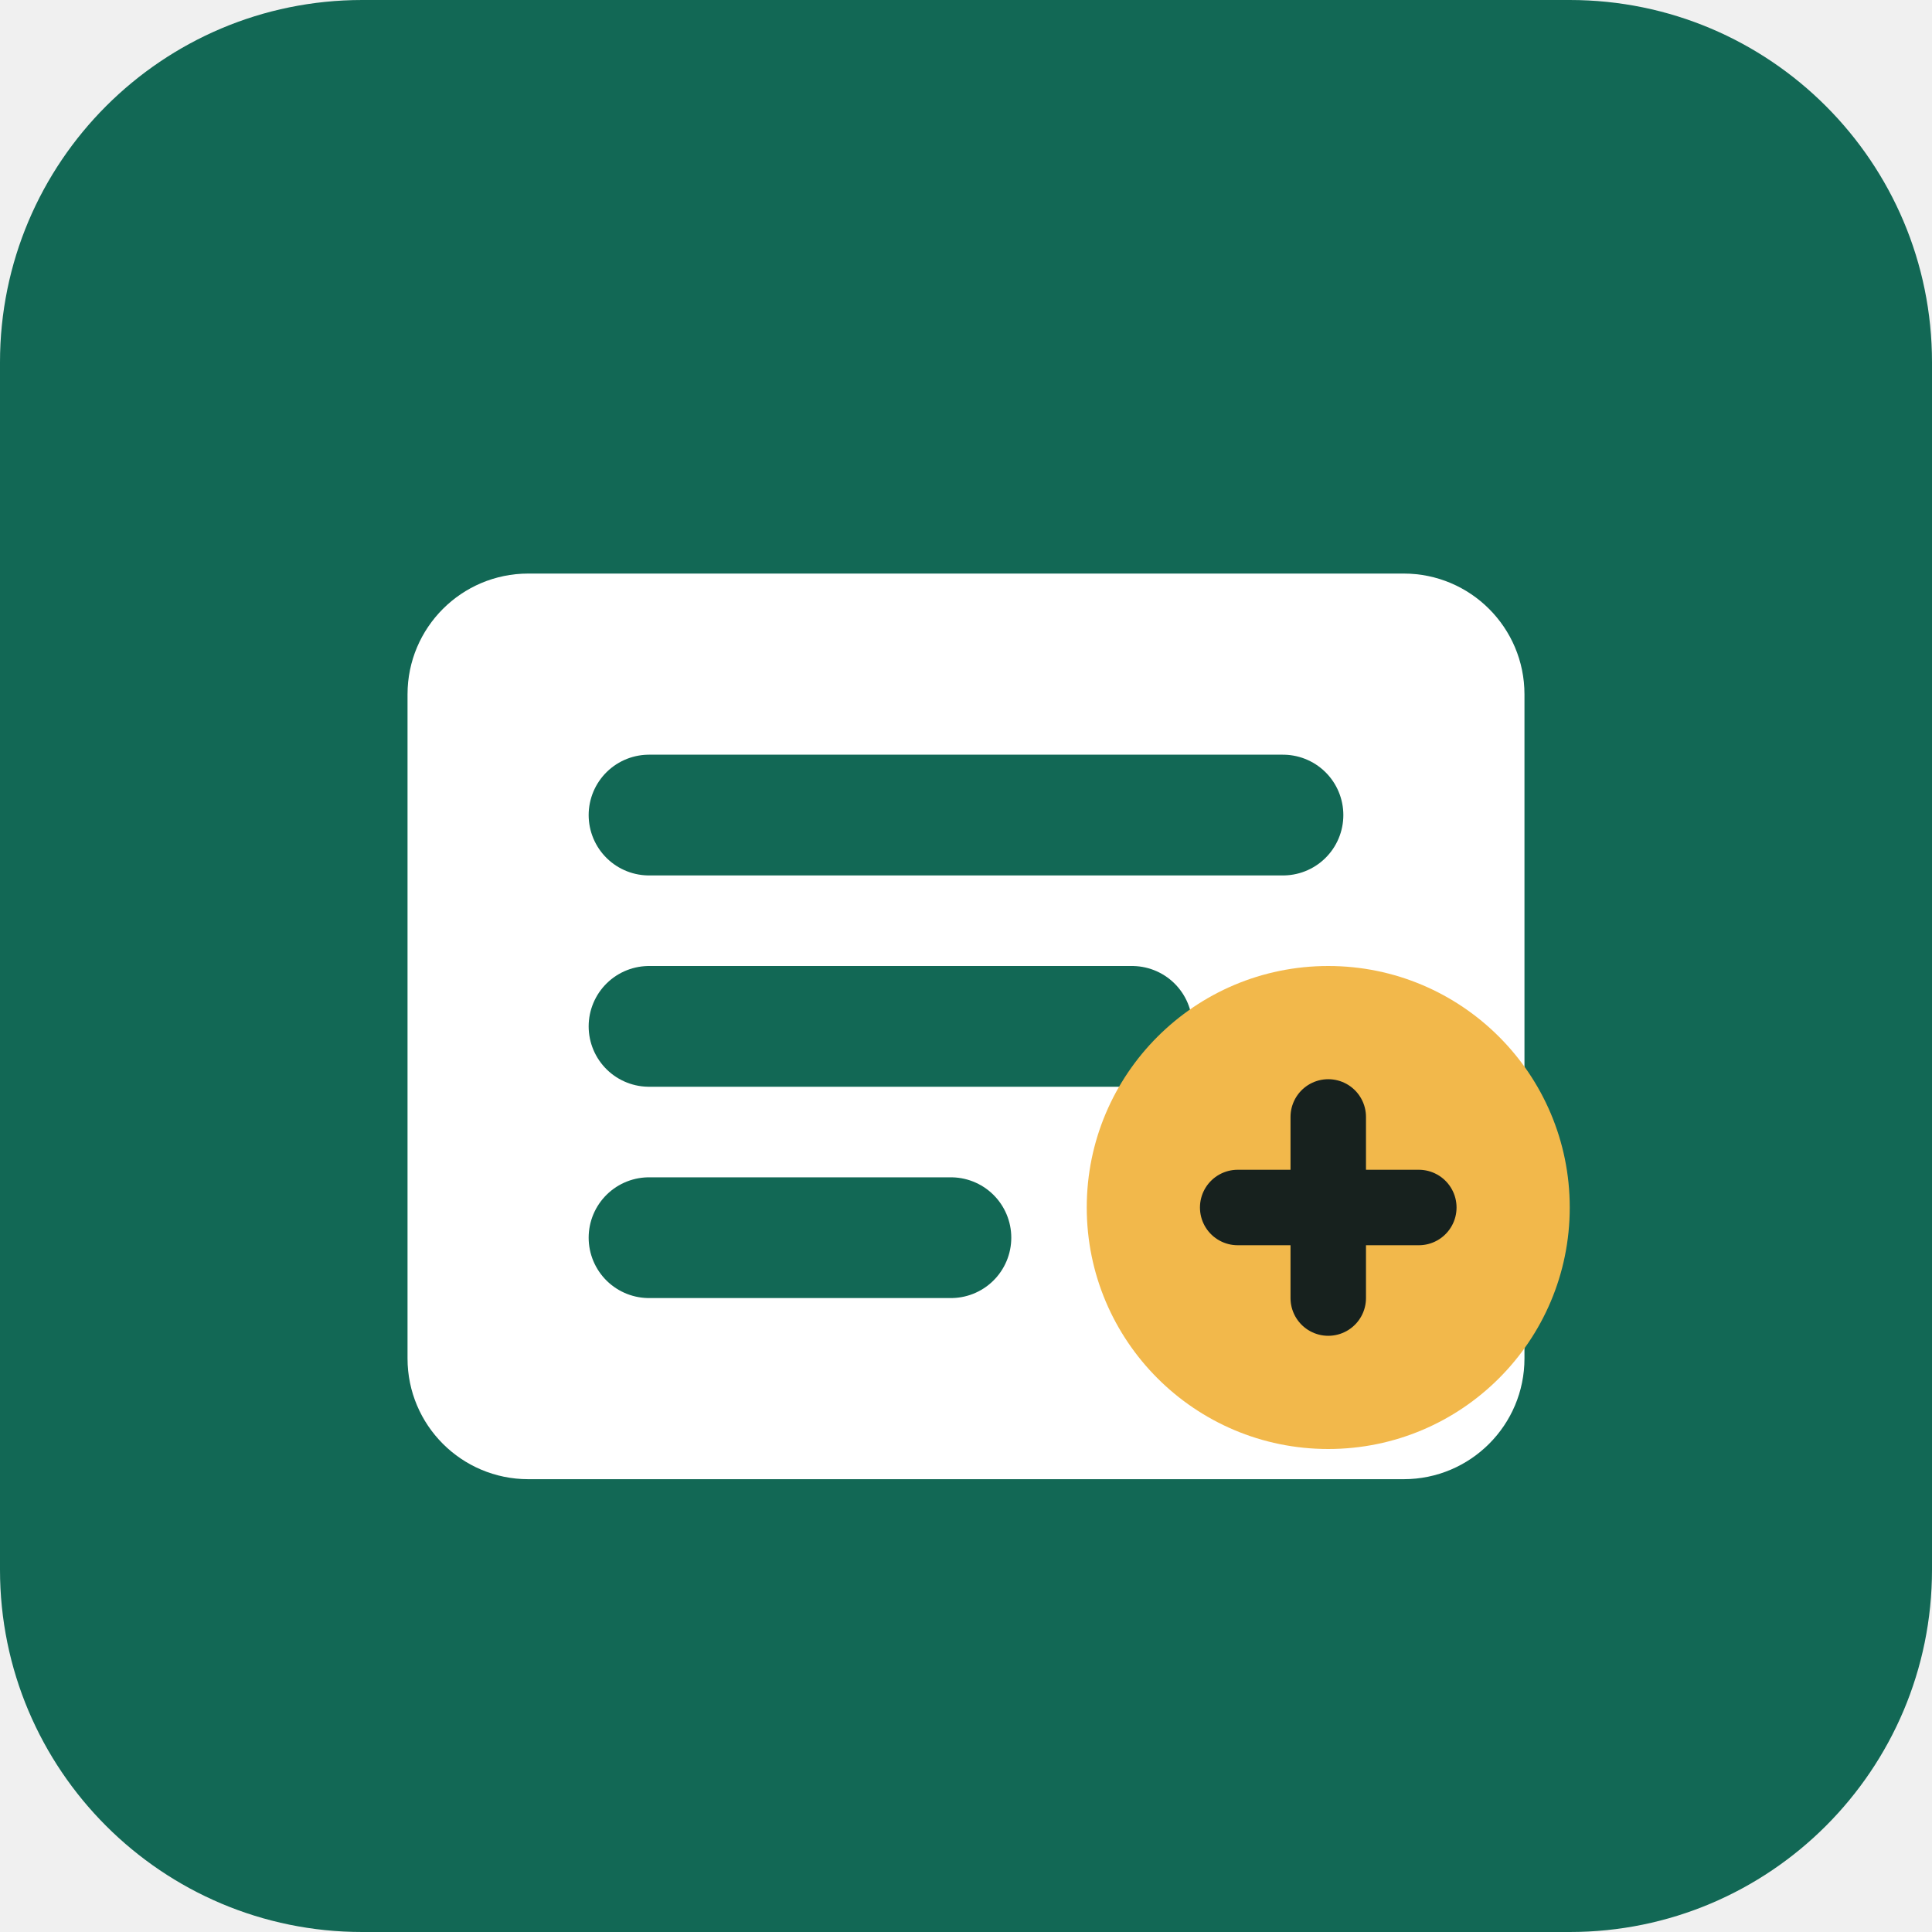
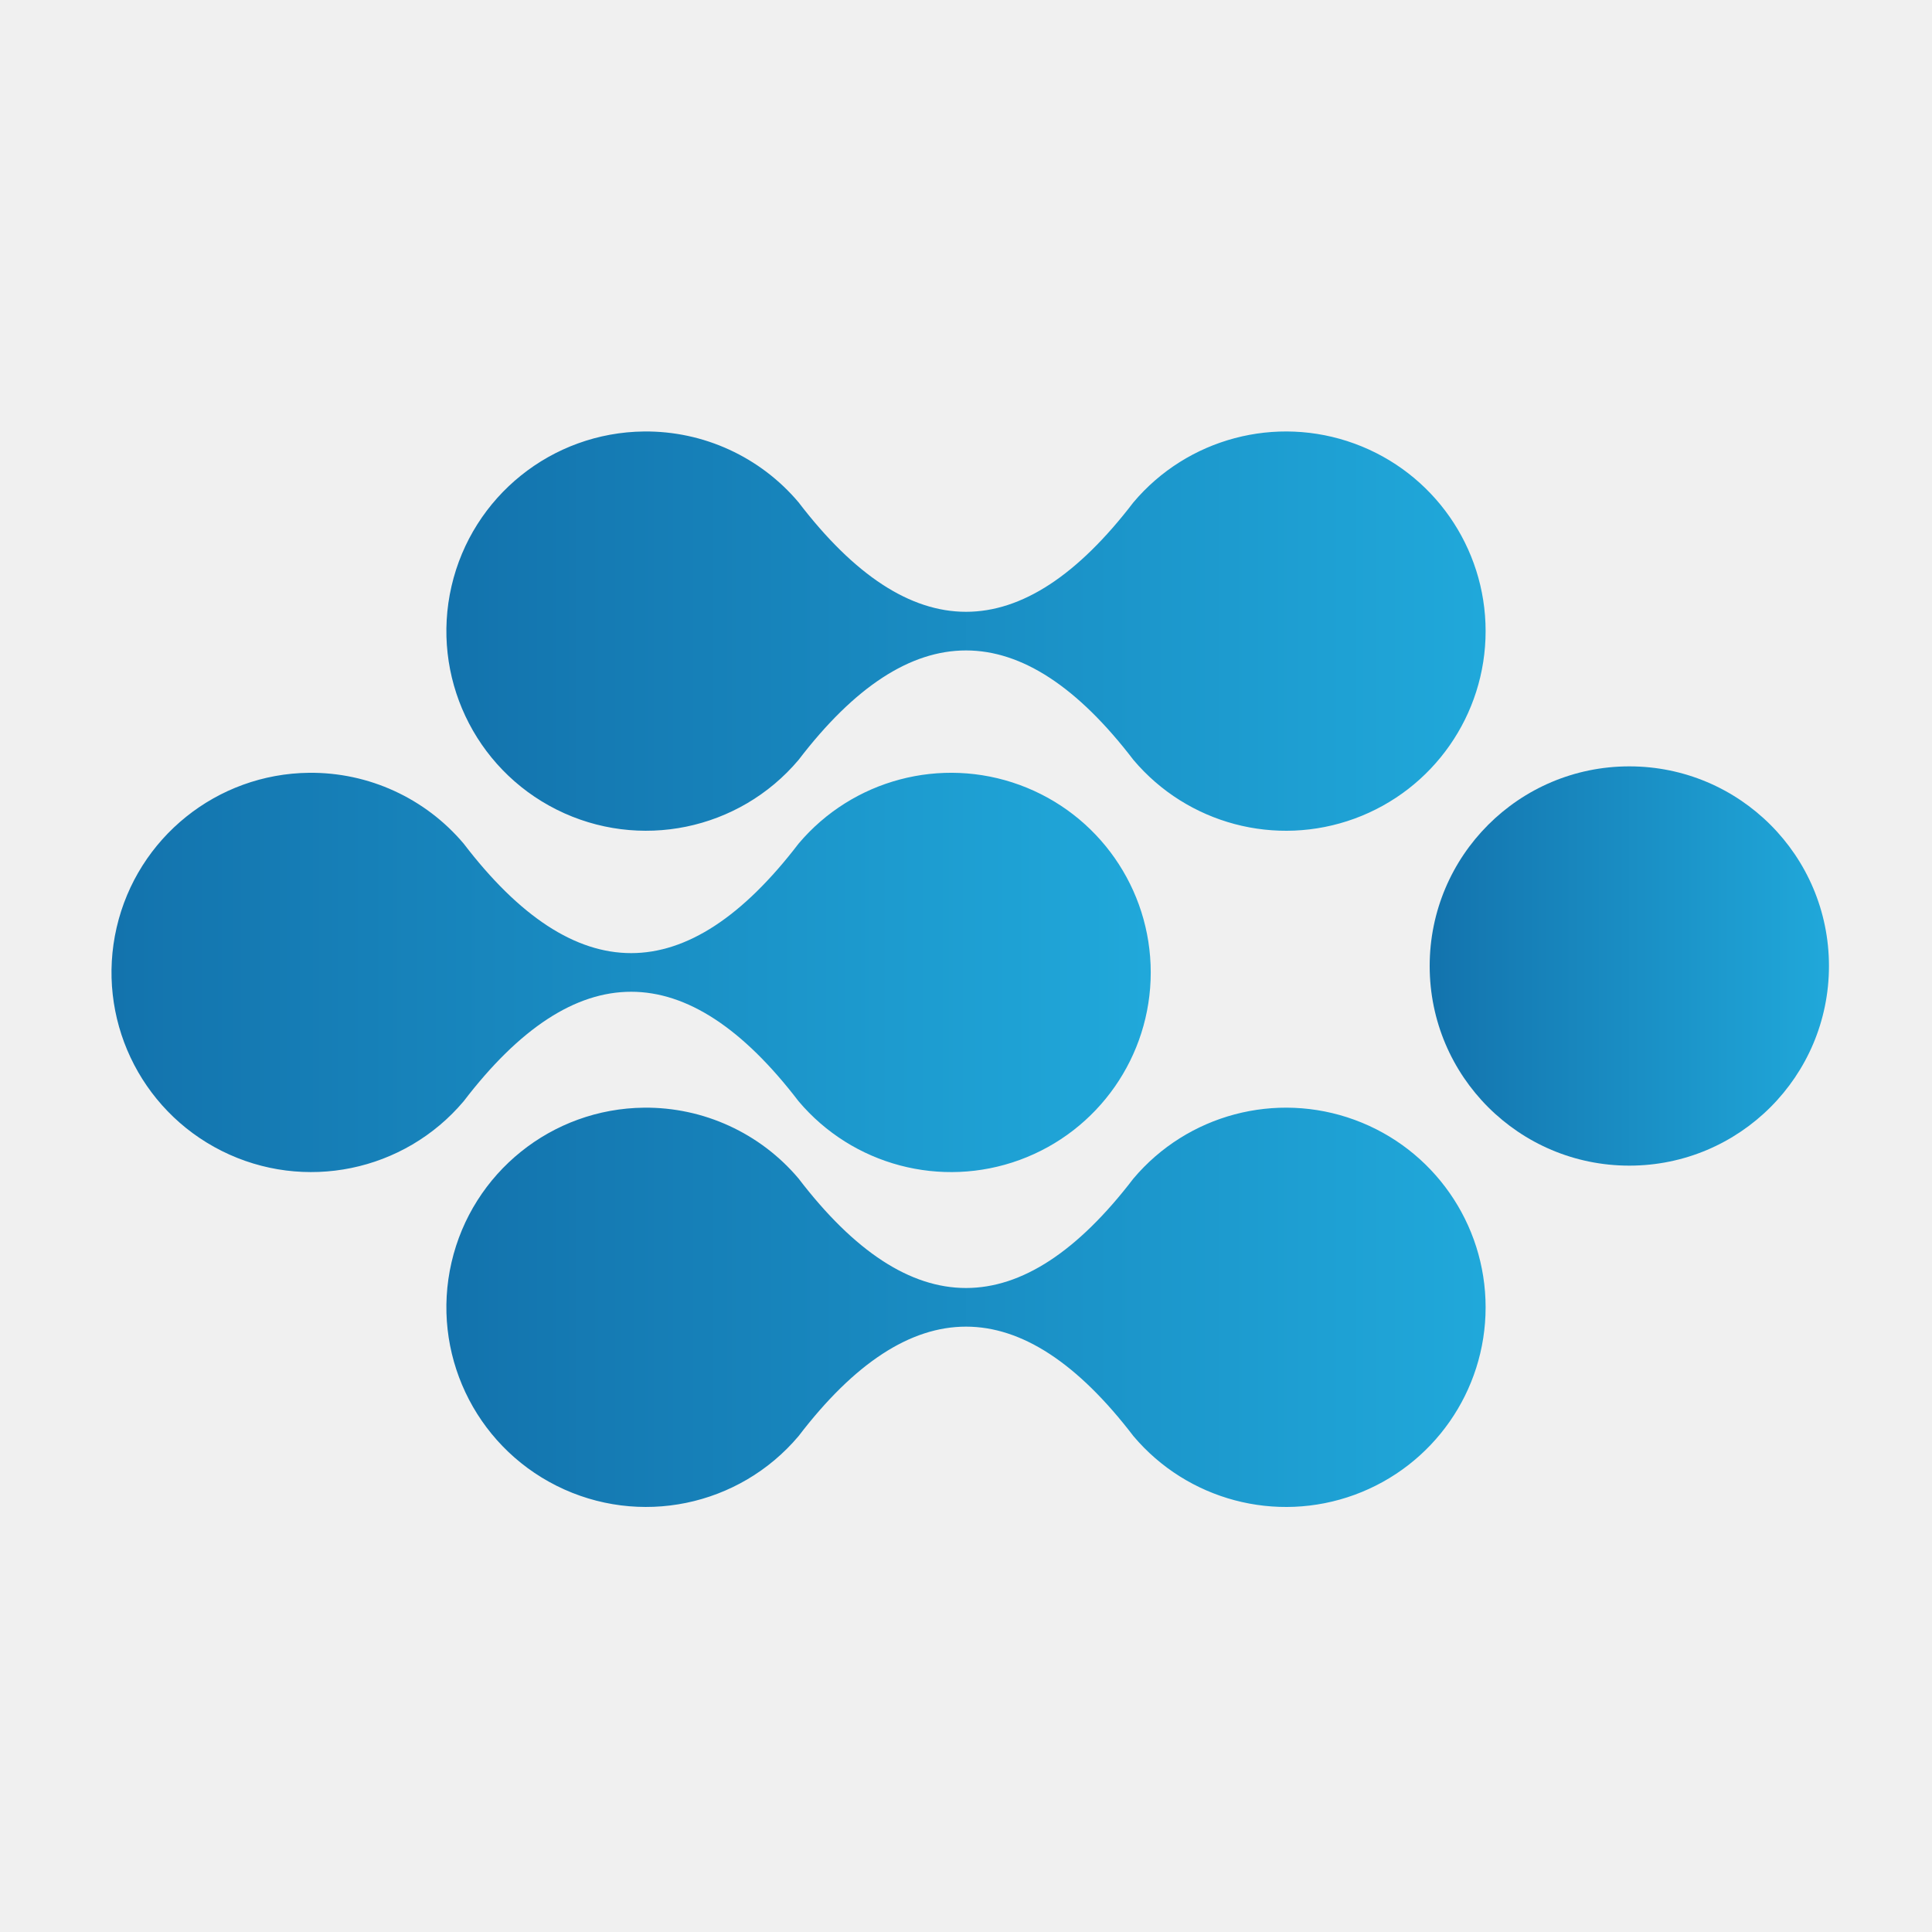
- <svg xmlns="http://www.w3.org/2000/svg" viewBox="0 0 128 128">
-   <rect width="128" height="128" rx="24" fill="#126855" />
-   <path d="M35 38h58a8 8 0 0 1 8 8v44a8 8 0 0 1-8 8H35a8 8 0 0 1-8-8V46a8 8 0 0 1 8-8Z" fill="#fff" />
-   <path d="M43 54h42M43 68h32M43 82h20" stroke="#126855" stroke-width="8" stroke-linecap="round" />
-   <circle cx="88" cy="80" r="16" fill="#f2b84b" />
-   <path d="M82 80h12M88 74v12" stroke="#17211e" stroke-width="5" stroke-linecap="round" />
+ <svg xmlns="http://www.w3.org/2000/svg" viewBox="0 0 300 300">
+   <defs>
+     <linearGradient id="brand">
+       <stop stop-color="#1373ad" />
+       <stop offset="1" stop-color="#20a8da" />
+     </linearGradient>
+   </defs>
+   <g fill="url(#brand)" transform="translate(0 66)">
+     <path id="connection" d="M100 0a31 31 0 1 0 24 51q26-34 52 0a31 31 0 1 0 0-40q-26 34-52 0A31 31 0 0 0 100 0Z" transform="translate(0 1)" />
+     <use href="#connection" transform="translate(-52 53)" />
+     <use href="#connection" transform="translate(0 105)" />
+     <circle cx="253" cy="84" r="31" />
+   </g>
</svg>
